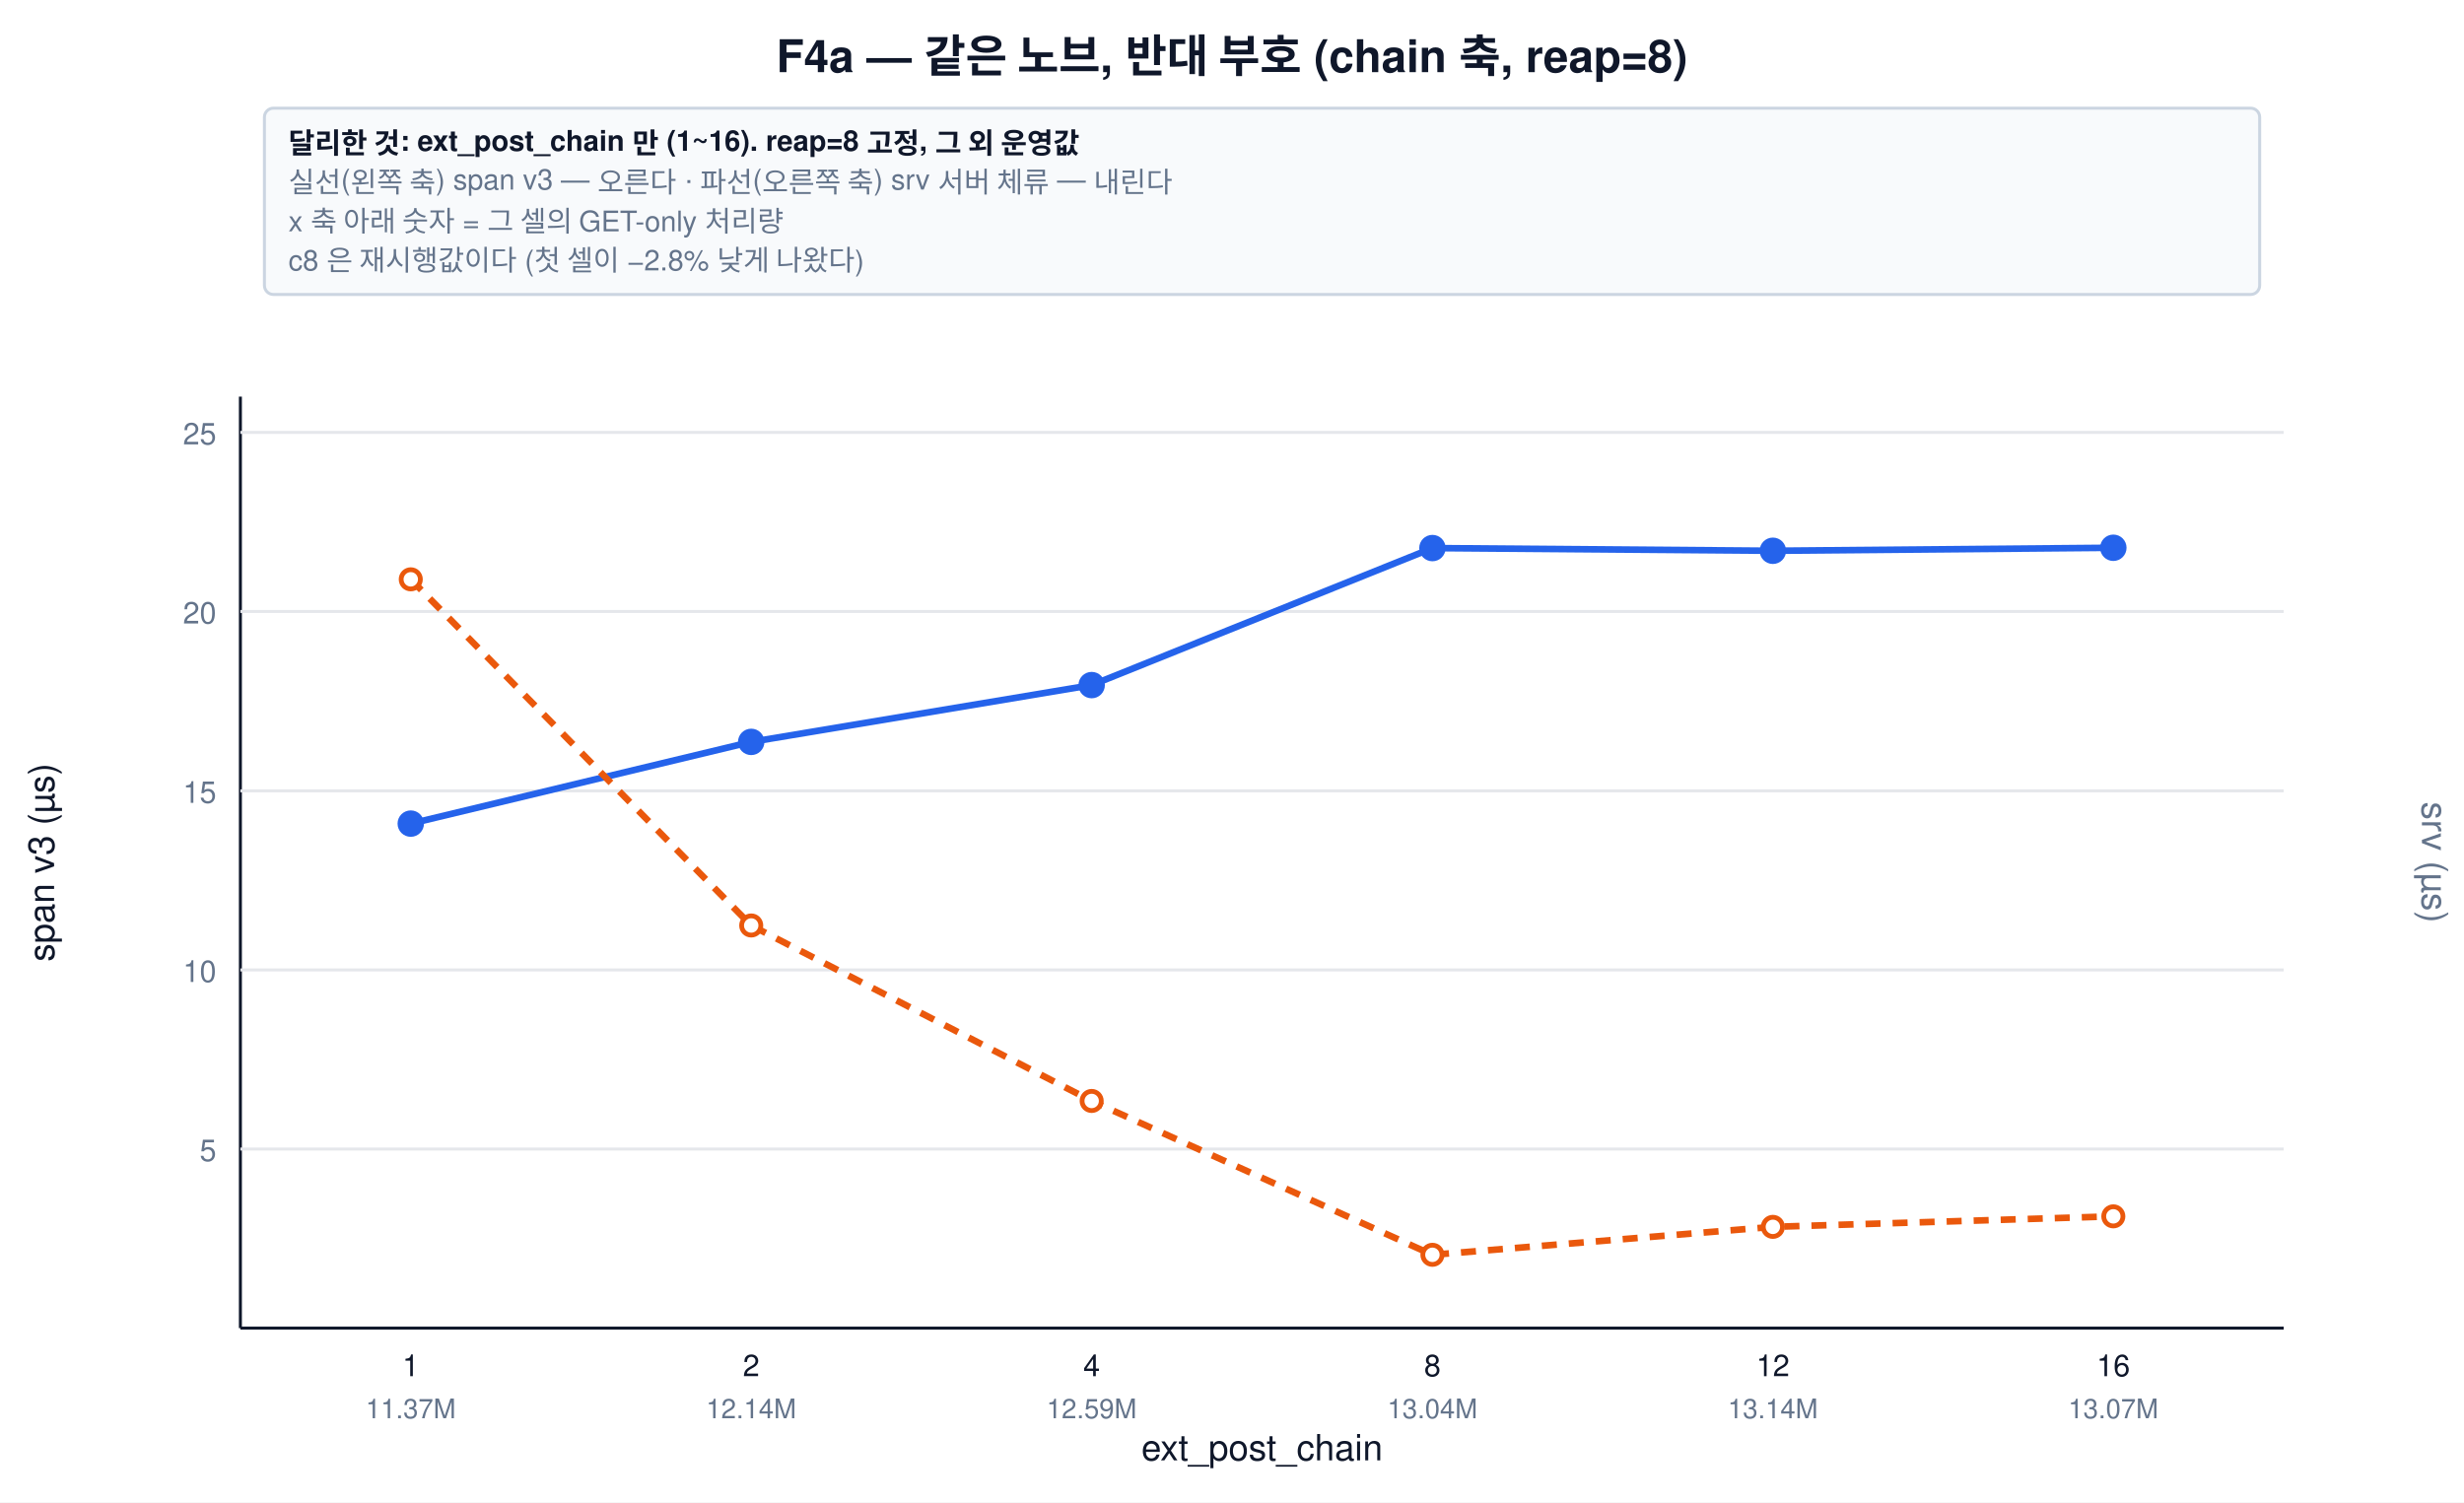
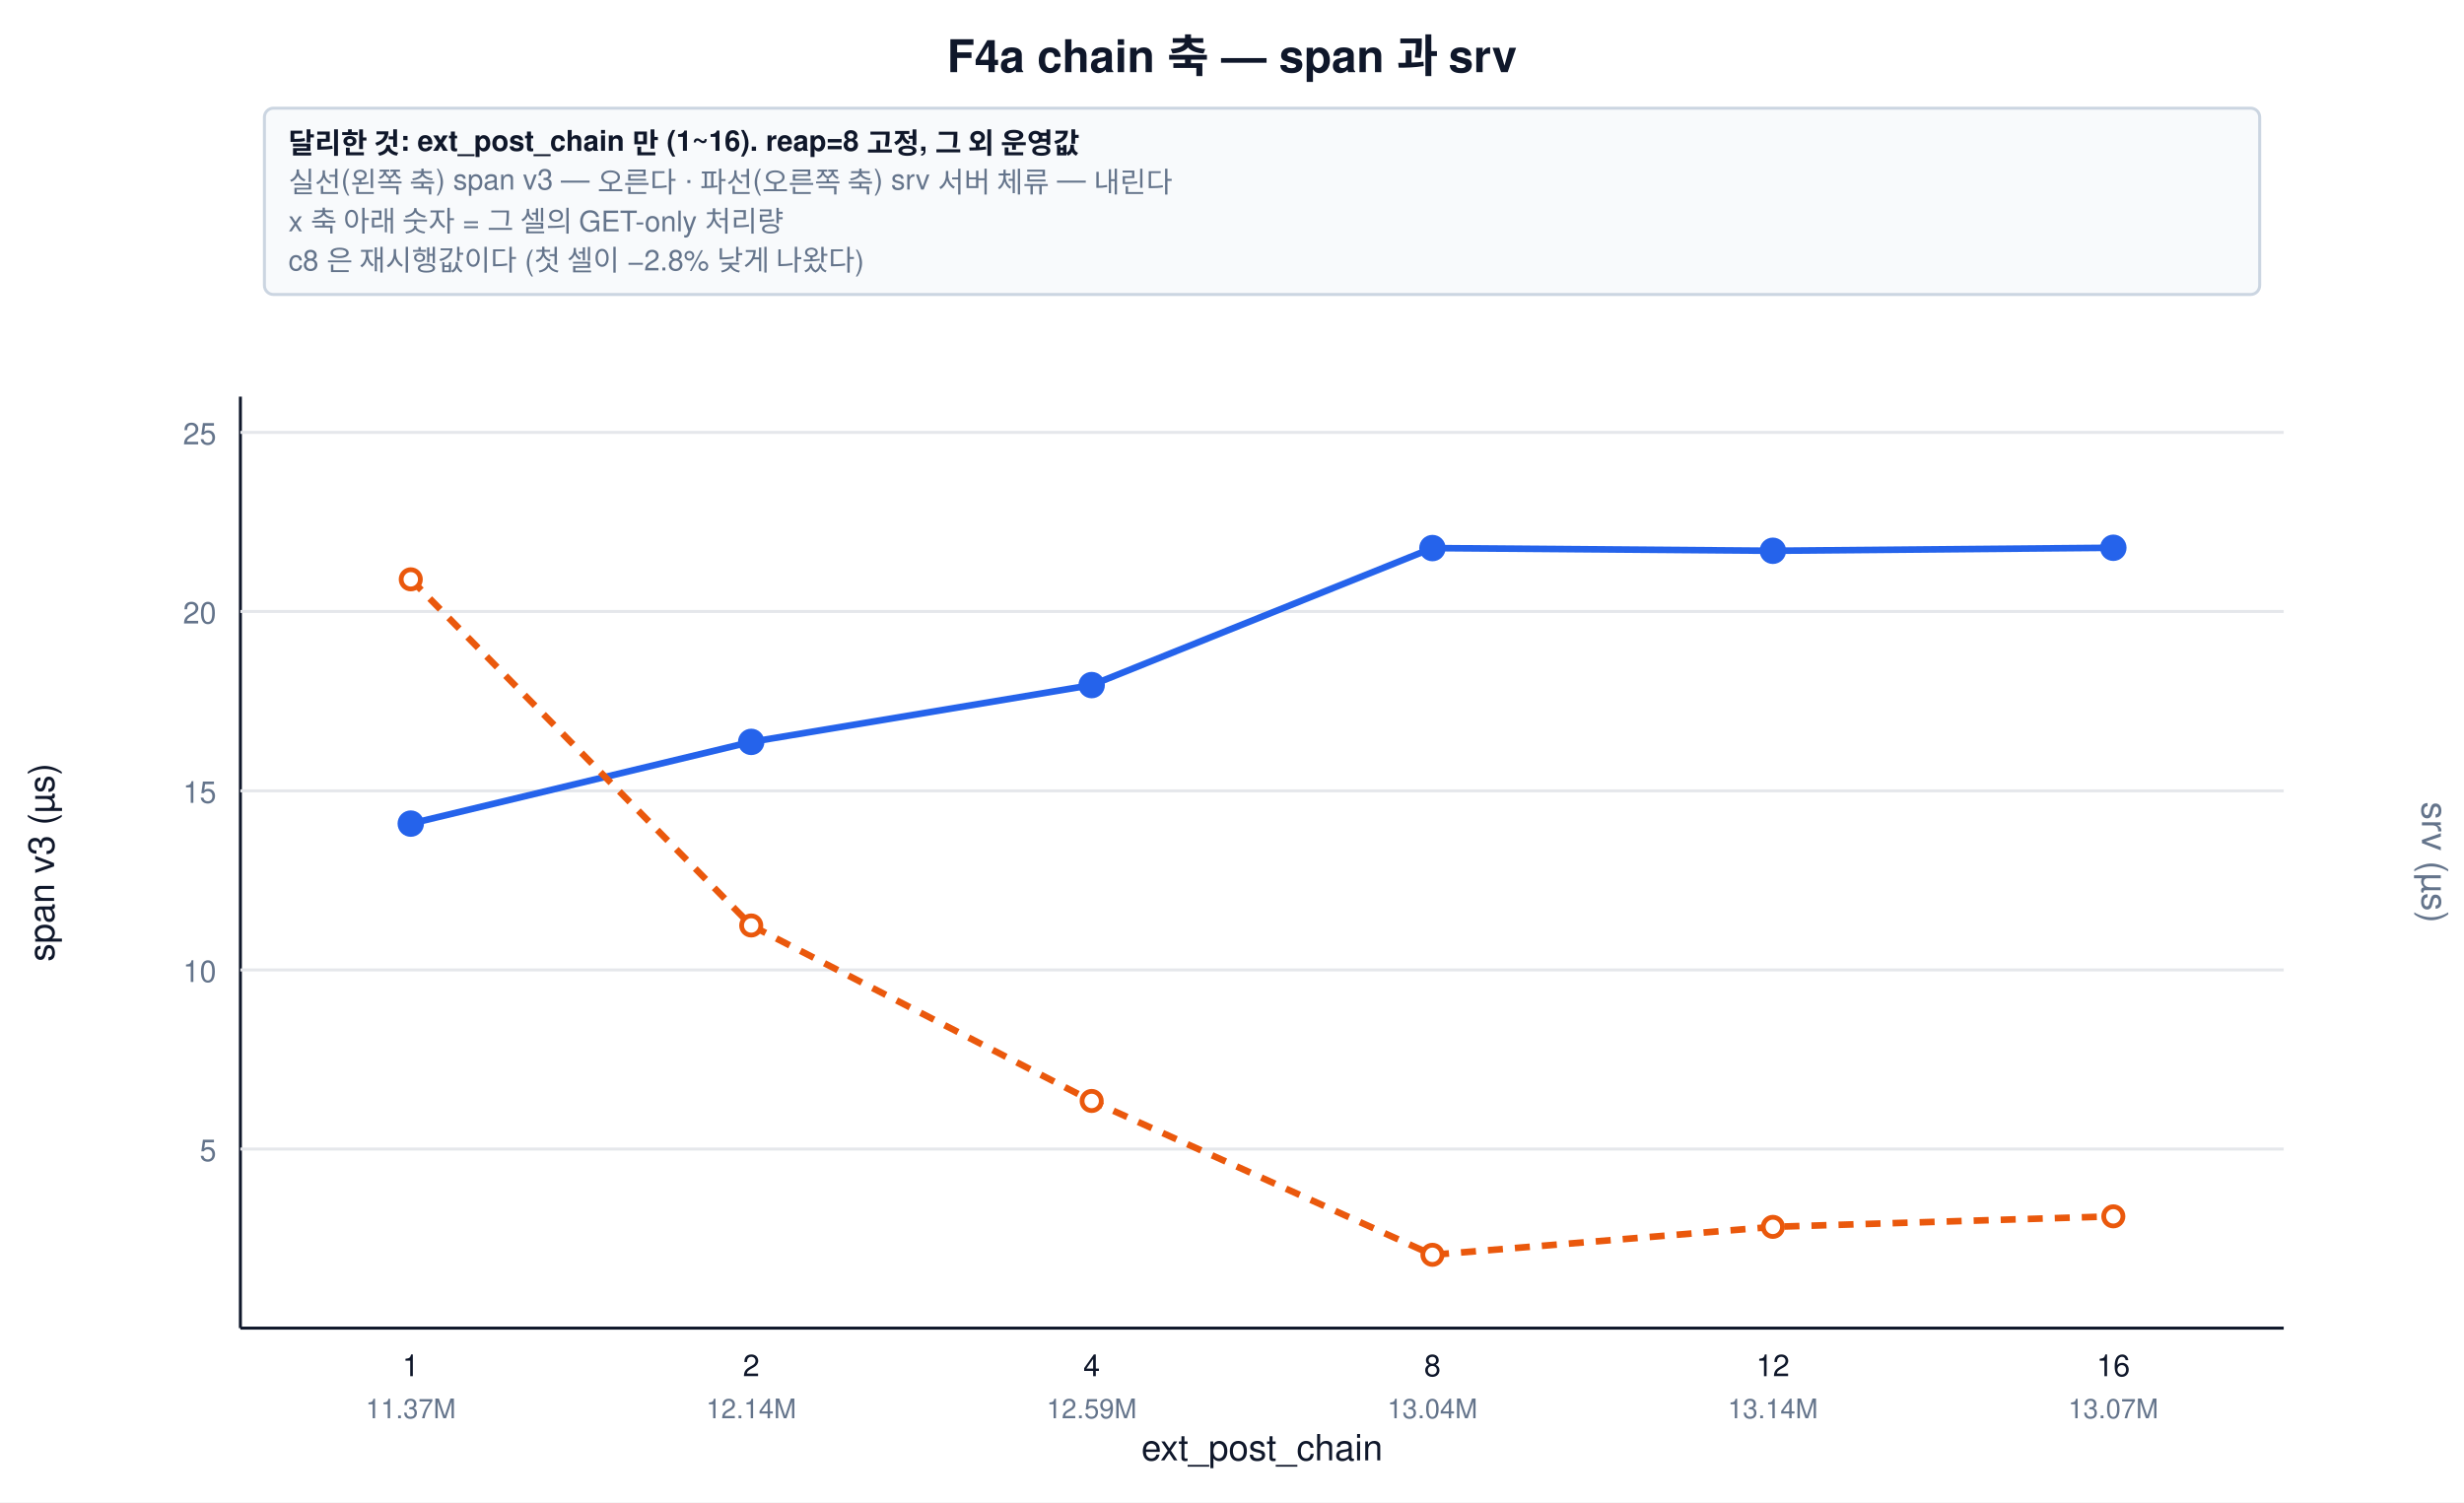
<svg xmlns="http://www.w3.org/2000/svg" width="820" height="500" viewBox="0 0 820 500" font-family="Helvetica,Arial,sans-serif">
  <rect width="820" height="500" fill="white" />
-   <text x="410.0" y="24.0" font-size="15" fill="#0f172a" text-anchor="middle" font-weight="600">F4a — 같은 노브, 반대 부호 (chain 축, reap=8)</text>
+   <text x="410.0" y="24.0" font-size="15" fill="#0f172a" text-anchor="middle" font-weight="600">F4a  chain 축 — span 과 srv</text>
  <line x1="80.0" y1="442.0" x2="760.0" y2="442.0" stroke="#0f172a" stroke-width="1" />
  <line x1="80.0" y1="132.0" x2="80.0" y2="442.0" stroke="#0f172a" stroke-width="1" />
  <text x="420.0" y="486.0" font-size="12" fill="#0f172a" text-anchor="middle" font-weight="400">ext_post_chain</text>
  <text x="18" y="287.0" font-size="12" fill="#0f172a" text-anchor="middle" transform="rotate(-90 18 287.0)">span v3 (µs)</text>
  <text x="806" y="287.0" font-size="12" fill="#64748b" text-anchor="middle" transform="rotate(90 806 287.0)">srv (µs)</text>
  <line x1="80.0" y1="382.4" x2="760.0" y2="382.4" stroke="#e5e7eb" stroke-width="1" />
  <text x="72.0" y="386.4" font-size="10" fill="#64748b" text-anchor="end" font-weight="400">5</text>
  <line x1="80.0" y1="322.8" x2="760.0" y2="322.8" stroke="#e5e7eb" stroke-width="1" />
  <text x="72.0" y="326.8" font-size="10" fill="#64748b" text-anchor="end" font-weight="400">10</text>
  <line x1="80.0" y1="263.2" x2="760.0" y2="263.2" stroke="#e5e7eb" stroke-width="1" />
  <text x="72.0" y="267.2" font-size="10" fill="#64748b" text-anchor="end" font-weight="400">15</text>
  <line x1="80.0" y1="203.5" x2="760.0" y2="203.5" stroke="#e5e7eb" stroke-width="1" />
  <text x="72.0" y="207.5" font-size="10" fill="#64748b" text-anchor="end" font-weight="400">20</text>
  <line x1="80.0" y1="143.9" x2="760.0" y2="143.9" stroke="#e5e7eb" stroke-width="1" />
  <text x="72.0" y="147.9" font-size="10" fill="#64748b" text-anchor="end" font-weight="400">25</text>
  <path d="M 136.7,274.1 L 250.0,246.9 L 363.3,228.0 L 476.7,182.4 L 590.0,183.3 L 703.3,182.3" fill="none" stroke="#2563eb" stroke-width="2.2" />
  <circle cx="136.7" cy="274.1" r="3.6" fill="#2563eb" stroke="#2563eb" stroke-width="1.6" />
  <circle cx="250.0" cy="246.9" r="3.6" fill="#2563eb" stroke="#2563eb" stroke-width="1.6" />
  <circle cx="363.3" cy="228.0" r="3.6" fill="#2563eb" stroke="#2563eb" stroke-width="1.6" />
  <circle cx="476.7" cy="182.4" r="3.6" fill="#2563eb" stroke="#2563eb" stroke-width="1.6" />
  <circle cx="590.0" cy="183.3" r="3.6" fill="#2563eb" stroke="#2563eb" stroke-width="1.6" />
  <circle cx="703.3" cy="182.3" r="3.6" fill="#2563eb" stroke="#2563eb" stroke-width="1.6" />
  <path d="M 136.7,192.8 L 250.0,308.0 L 363.3,366.4 L 476.7,417.6 L 590.0,408.3 L 703.3,404.8" fill="none" stroke="#ea580c" stroke-width="2.2" stroke-dasharray="5 4" />
  <circle cx="136.7" cy="192.8" r="3.2" fill="white" stroke="#ea580c" stroke-width="1.6" />
  <circle cx="250.0" cy="308.0" r="3.2" fill="white" stroke="#ea580c" stroke-width="1.6" />
  <circle cx="363.3" cy="366.4" r="3.2" fill="white" stroke="#ea580c" stroke-width="1.6" />
  <circle cx="476.7" cy="417.6" r="3.2" fill="white" stroke="#ea580c" stroke-width="1.6" />
  <circle cx="590.0" cy="408.3" r="3.2" fill="white" stroke="#ea580c" stroke-width="1.6" />
  <circle cx="703.3" cy="404.8" r="3.2" fill="white" stroke="#ea580c" stroke-width="1.6" />
  <text x="136.7" y="458.0" font-size="10" fill="#0f172a" text-anchor="middle" font-weight="400">1</text>
  <text x="136.7" y="472.0" font-size="9" fill="#64748b" text-anchor="middle" font-weight="400">11.37M</text>
  <text x="250.0" y="458.0" font-size="10" fill="#0f172a" text-anchor="middle" font-weight="400">2</text>
  <text x="250.0" y="472.0" font-size="9" fill="#64748b" text-anchor="middle" font-weight="400">12.14M</text>
  <text x="363.3" y="458.0" font-size="10" fill="#0f172a" text-anchor="middle" font-weight="400">4</text>
  <text x="363.3" y="472.0" font-size="9" fill="#64748b" text-anchor="middle" font-weight="400">12.59M</text>
  <text x="476.7" y="458.0" font-size="10" fill="#0f172a" text-anchor="middle" font-weight="400">8</text>
  <text x="476.7" y="472.0" font-size="9" fill="#64748b" text-anchor="middle" font-weight="400">13.04M</text>
  <text x="590.0" y="458.0" font-size="10" fill="#0f172a" text-anchor="middle" font-weight="400">12</text>
  <text x="590.0" y="472.0" font-size="9" fill="#64748b" text-anchor="middle" font-weight="400">13.14M</text>
  <text x="703.3" y="458.0" font-size="10" fill="#0f172a" text-anchor="middle" font-weight="400">16</text>
  <text x="703.3" y="472.0" font-size="9" fill="#64748b" text-anchor="middle" font-weight="400">13.07M</text>
  <rect x="88.0" y="36.0" width="664.0" height="62" fill="#f8fafc" stroke="#cbd5e1" stroke-width="1" rx="3" />
  <text x="96.0" y="51.0" font-size="9.5" fill="#0f172a" text-anchor="start" font-weight="600">달리한 것: ext_post_chain 만 (1~16). reap=8 고정, 그 외 운영값</text>
  <text x="96.0" y="64.0" font-size="9.5" fill="#64748b" text-anchor="start" font-weight="400">실선(왼쪽 축) span v3 — 오른다 · 파선(오른쪽 축) srv 서버 체류 — 내린다</text>
  <text x="96.0" y="77.0" font-size="9.5" fill="#64748b" text-anchor="start" font-weight="400">x 축 아래 숫자 = 그 셀의 GET-only 처리량</text>
  <text x="96.0" y="90.0" font-size="9.5" fill="#64748b" text-anchor="start" font-weight="400">c8 은 재시행값이다 (첫 셀이 −2.8% 낮게 나왔다)</text>
</svg>
